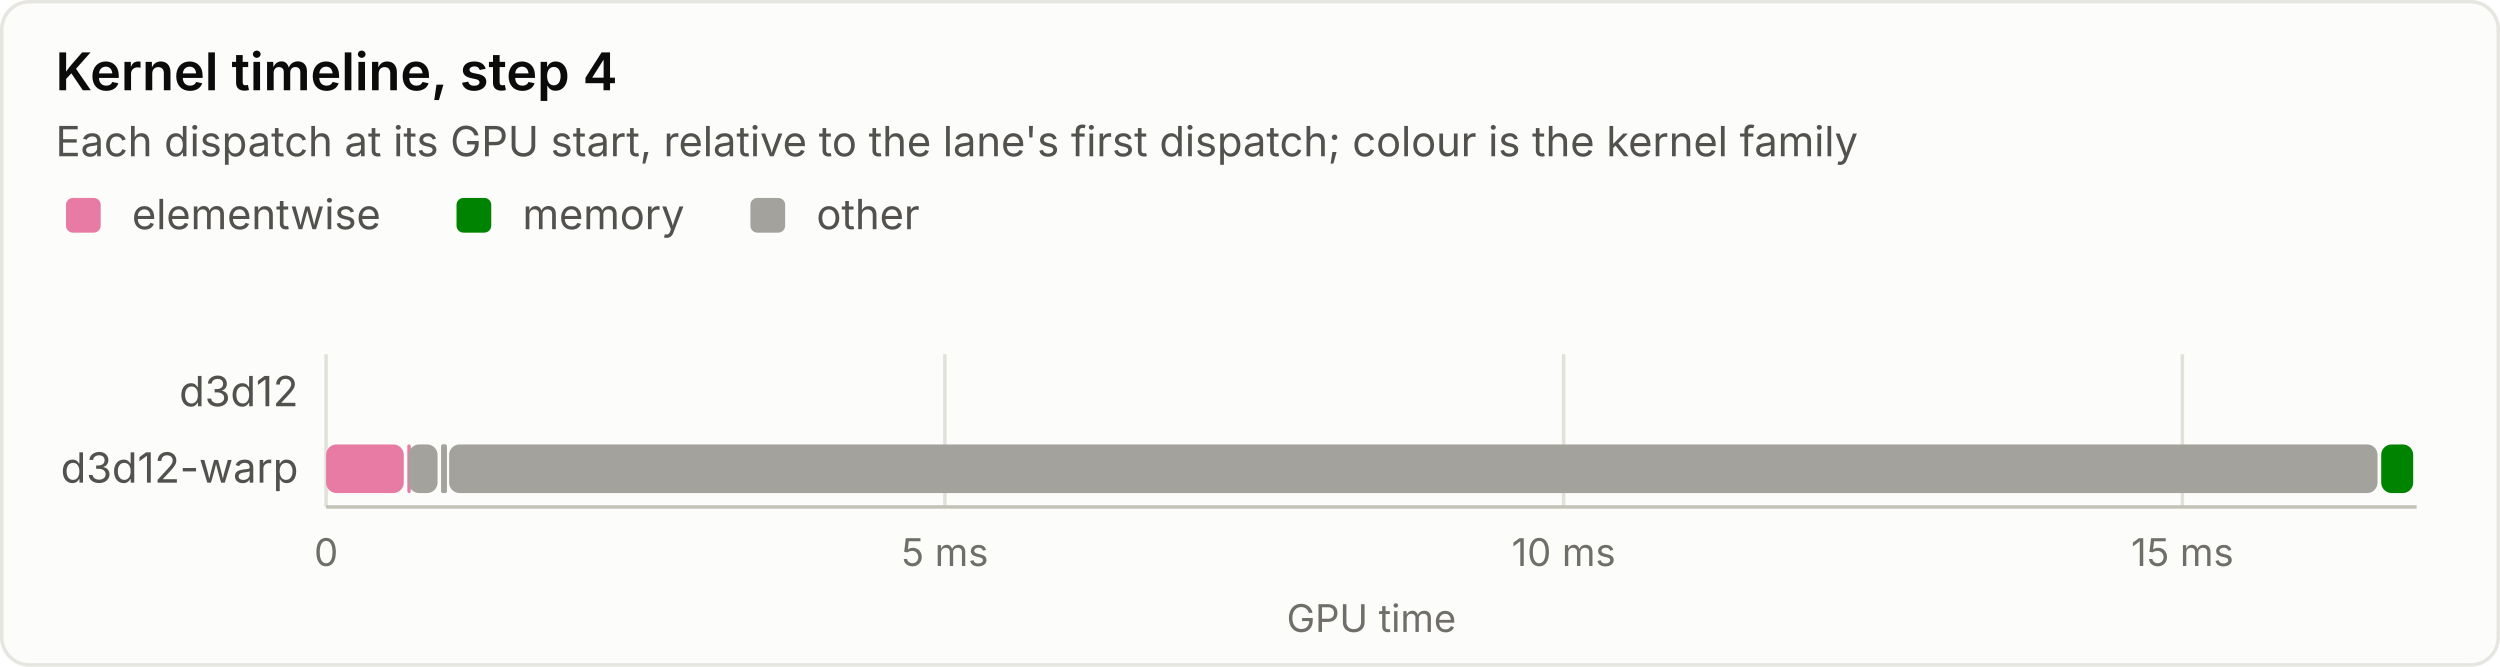
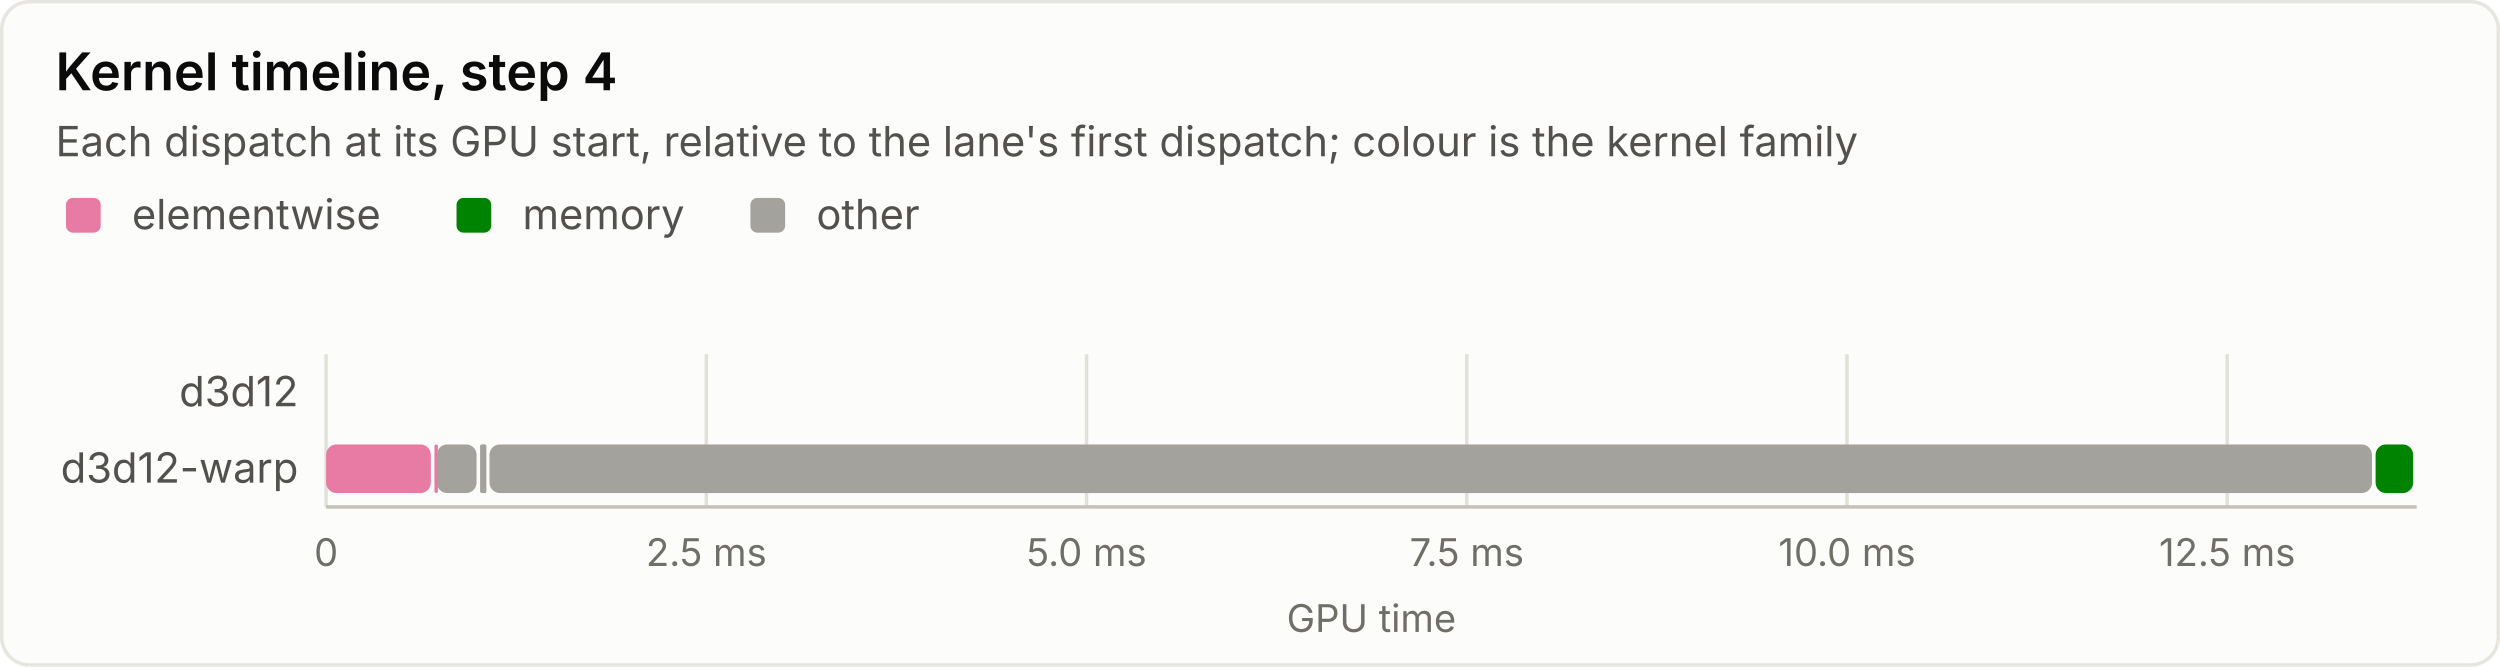
<svg xmlns="http://www.w3.org/2000/svg" width="720" height="192" viewBox="0 0 720 192" role="img" aria-labelledby="kernels-timeline-title kernels-timeline-desc">
  <style>text{font-family:system-ui,-apple-system,'Segoe UI',sans-serif}.line{fill:none;stroke-width:2;stroke-linejoin:round;stroke-linecap:round}.bg{fill:#fcfcfb}.frame{fill:none;stroke:#e6e5e0}.t1{fill:#0b0b0b}.t2{fill:#52514e}.t3{fill:#6f6e69}.grid{stroke:#e1e0d9}.axis{stroke:#c3c2b7}.ref{stroke:#52514e}.band{fill:#f0efec}.ring{stroke:#fcfcfb}.gap{stroke:#fcfcfb}.qx{fill:#f0efec}.qz{fill:#fcfcfb;stroke:#52514e}.emph{stroke:#52514e}.fn{fill:#a3a29c}.sn{stroke:#a3a29c}.f0{fill:#2a78d6}.s0{stroke:#2a78d6}.f1{fill:#eb6834}.s1{stroke:#eb6834}.f2{fill:#1baf7a}.s2{stroke:#1baf7a}.f3{fill:#eda100}.s3{stroke:#eda100}.f4{fill:#e87ba4}.s4{stroke:#e87ba4}.f5{fill:#008300}.s5{stroke:#008300}.f6{fill:#6250d6}.s6{stroke:#6250d6}.f7{fill:#e34948}.s7{stroke:#e34948}.q0{fill:#cde2fb}.q1{fill:#b7d3f6}.q2{fill:#9ec5f4}.q3{fill:#86b6ef}.q4{fill:#6da7ec}.q5{fill:#5598e7}.q6{fill:#3987e5}.q7{fill:#2a78d6}.q8{fill:#256abf}.q9{fill:#1c5cab}.q10{fill:#184f95}.q11{fill:#104281}.q12{fill:#0d366b}.fgood{fill:#0ca30c}.sgood{stroke:#0ca30c}.fwarn{fill:#fab219}.swarn{stroke:#fab219}.fserious{fill:#ec835a}.sserious{stroke:#ec835a}.fcrit{fill:#d03b3b}.scrit{stroke:#d03b3b}@media (prefers-color-scheme:dark){.bg{fill:#1a1a19}.frame{fill:none;stroke:#2c2c2a}.t1{fill:#f0efec}.t2{fill:#c3c2b7}.t3{fill:#898781}.grid{stroke:#2c2c2a}.axis{stroke:#383835}.ref{stroke:#c3c2b7}.band{fill:#242423}.ring{stroke:#1a1a19}.gap{stroke:#1a1a19}.qx{fill:#242423}.qz{fill:#1a1a19;stroke:#c3c2b7}.emph{stroke:#c3c2b7}.fn{fill:#6f6e69}.sn{stroke:#6f6e69}.f0{fill:#3987e5}.s0{stroke:#3987e5}.f1{fill:#d95926}.s1{stroke:#d95926}.f2{fill:#199e70}.s2{stroke:#199e70}.f3{fill:#c98500}.s3{stroke:#c98500}.f4{fill:#d55181}.s4{stroke:#d55181}.f5{fill:#008300}.s5{stroke:#008300}.f6{fill:#9085e9}.s6{stroke:#9085e9}.f7{fill:#e66767}.s7{stroke:#e66767}.q0{fill:#0d366b}.q1{fill:#104281}.q2{fill:#184f95}.q3{fill:#1c5cab}.q4{fill:#256abf}.q5{fill:#2a78d6}.q6{fill:#3987e5}.q7{fill:#5598e7}.q8{fill:#6da7ec}.q9{fill:#86b6ef}.q10{fill:#9ec5f4}.q11{fill:#b7d3f6}.q12{fill:#cde2fb}}</style>
  <rect class="bg" x="0" y="0" width="720" height="192" rx="8" />
  <rect class="frame" x="0.5" y="0.5" width="719" height="191" rx="8" />
  <text class="t1" x="16" y="26" font-size="15" font-weight="600">Kernel timeline, step 4</text>
  <text class="t2" x="16" y="45" font-size="12">Each dispatch at its GPU start, relative to the lane's first dispatch; colour is the kernel family</text>
  <rect class="f4" x="19" y="57" width="10" height="10" rx="2" />
  <text class="t2" x="38" y="66" font-size="12">elementwise</text>
  <rect class="f5" x="131.48" y="57" width="10" height="10" rx="2" />
  <text class="t2" x="150.48" y="66" font-size="12">memory</text>
  <rect class="fn" x="216.12" y="57" width="10" height="10" rx="2" />
  <text class="t2" x="235.12" y="66" font-size="12">other</text>
  <line class="grid" x1="93.92" y1="102" x2="93.92" y2="146" stroke-width="1" />
-   <line class="grid" x1="272.12" y1="102" x2="272.12" y2="146" stroke-width="1" />
-   <line class="grid" x1="450.32" y1="102" x2="450.32" y2="146" stroke-width="1" />
-   <line class="grid" x1="628.52" y1="102" x2="628.52" y2="146" stroke-width="1" />
+   <line class="grid" x1="203.42" y1="102" x2="203.42" y2="146" stroke-width="1" />
+   <line class="grid" x1="312.93" y1="102" x2="312.93" y2="146" stroke-width="1" />
+   <line class="grid" x1="422.43" y1="102" x2="422.43" y2="146" stroke-width="1" />
+   <line class="grid" x1="531.93" y1="102" x2="531.93" y2="146" stroke-width="1" />
+   <line class="grid" x1="641.43" y1="102" x2="641.43" y2="146" stroke-width="1" />
  <text class="t2" x="85.92" y="117" font-size="12" text-anchor="end">d3d12</text>
  <text class="t2" x="85.92" y="139" font-size="12" text-anchor="end">d3d12-warp</text>
-   <rect class="f4" x="93.92" y="128" width="22.37" height="14" rx="3" />
-   <rect class="f4" x="117.31" y="128" width="1" height="14" rx="0.5" />
-   <rect class="fn" x="117.7" y="128" width="8.31" height="14" rx="3" />
-   <rect class="fn" x="127.03" y="128" width="1" height="14" rx="0.5" />
-   <rect class="fn" x="127.26" y="128" width="1" height="14" rx="0.5" />
-   <rect class="fn" x="127.51" y="128" width="1" height="14" rx="0.5" />
-   <rect class="fn" x="127.72" y="128" width="1" height="14" rx="0.5" />
-   <rect class="fn" x="129.35" y="128" width="555.38" height="14" rx="3" />
-   <rect class="f5" x="685.79" y="128" width="9.21" height="14" rx="3" />
+   <rect class="f4" x="93.92" y="128" width="30.16" height="14" rx="3" />
+   <rect class="f4" x="125.12" y="128" width="1" height="14" rx="0.5" />
+   <rect class="fn" x="125.81" y="128" width="11.44" height="14" rx="3" />
+   <rect class="fn" x="138.26" y="128" width="1" height="14" rx="0.5" />
+   <rect class="fn" x="138.61" y="128" width="1" height="14" rx="0.5" />
+   <rect class="fn" x="138.89" y="128" width="1" height="14" rx="0.5" />
+   <rect class="fn" x="139.08" y="128" width="1" height="14" rx="0.5" />
+   <rect class="fn" x="140.97" y="128" width="542.17" height="14" rx="3" />
+   <rect class="f5" x="684.17" y="128" width="10.83" height="14" rx="3" />
  <text class="t3" x="93.92" y="163" font-size="11" text-anchor="middle">0</text>
-   <text class="t3" x="272.12" y="163" font-size="11" text-anchor="middle">5 ms</text>
-   <text class="t3" x="450.32" y="163" font-size="11" text-anchor="middle">10 ms</text>
-   <text class="t3" x="628.52" y="163" font-size="11" text-anchor="middle">15 ms</text>
+   <text class="t3" x="203.42" y="163" font-size="11" text-anchor="middle">2.5 ms</text>
+   <text class="t3" x="312.93" y="163" font-size="11" text-anchor="middle">5.0 ms</text>
+   <text class="t3" x="422.43" y="163" font-size="11" text-anchor="middle">7.5 ms</text>
+   <text class="t3" x="531.93" y="163" font-size="11" text-anchor="middle">10.0 ms</text>
+   <text class="t3" x="641.43" y="163" font-size="11" text-anchor="middle">12.5 ms</text>
  <line class="axis" x1="93.92" y1="146" x2="696" y2="146" stroke-width="1" />
  <text class="t3" x="394.96" y="182" font-size="11" text-anchor="middle">GPU time</text>
</svg>
